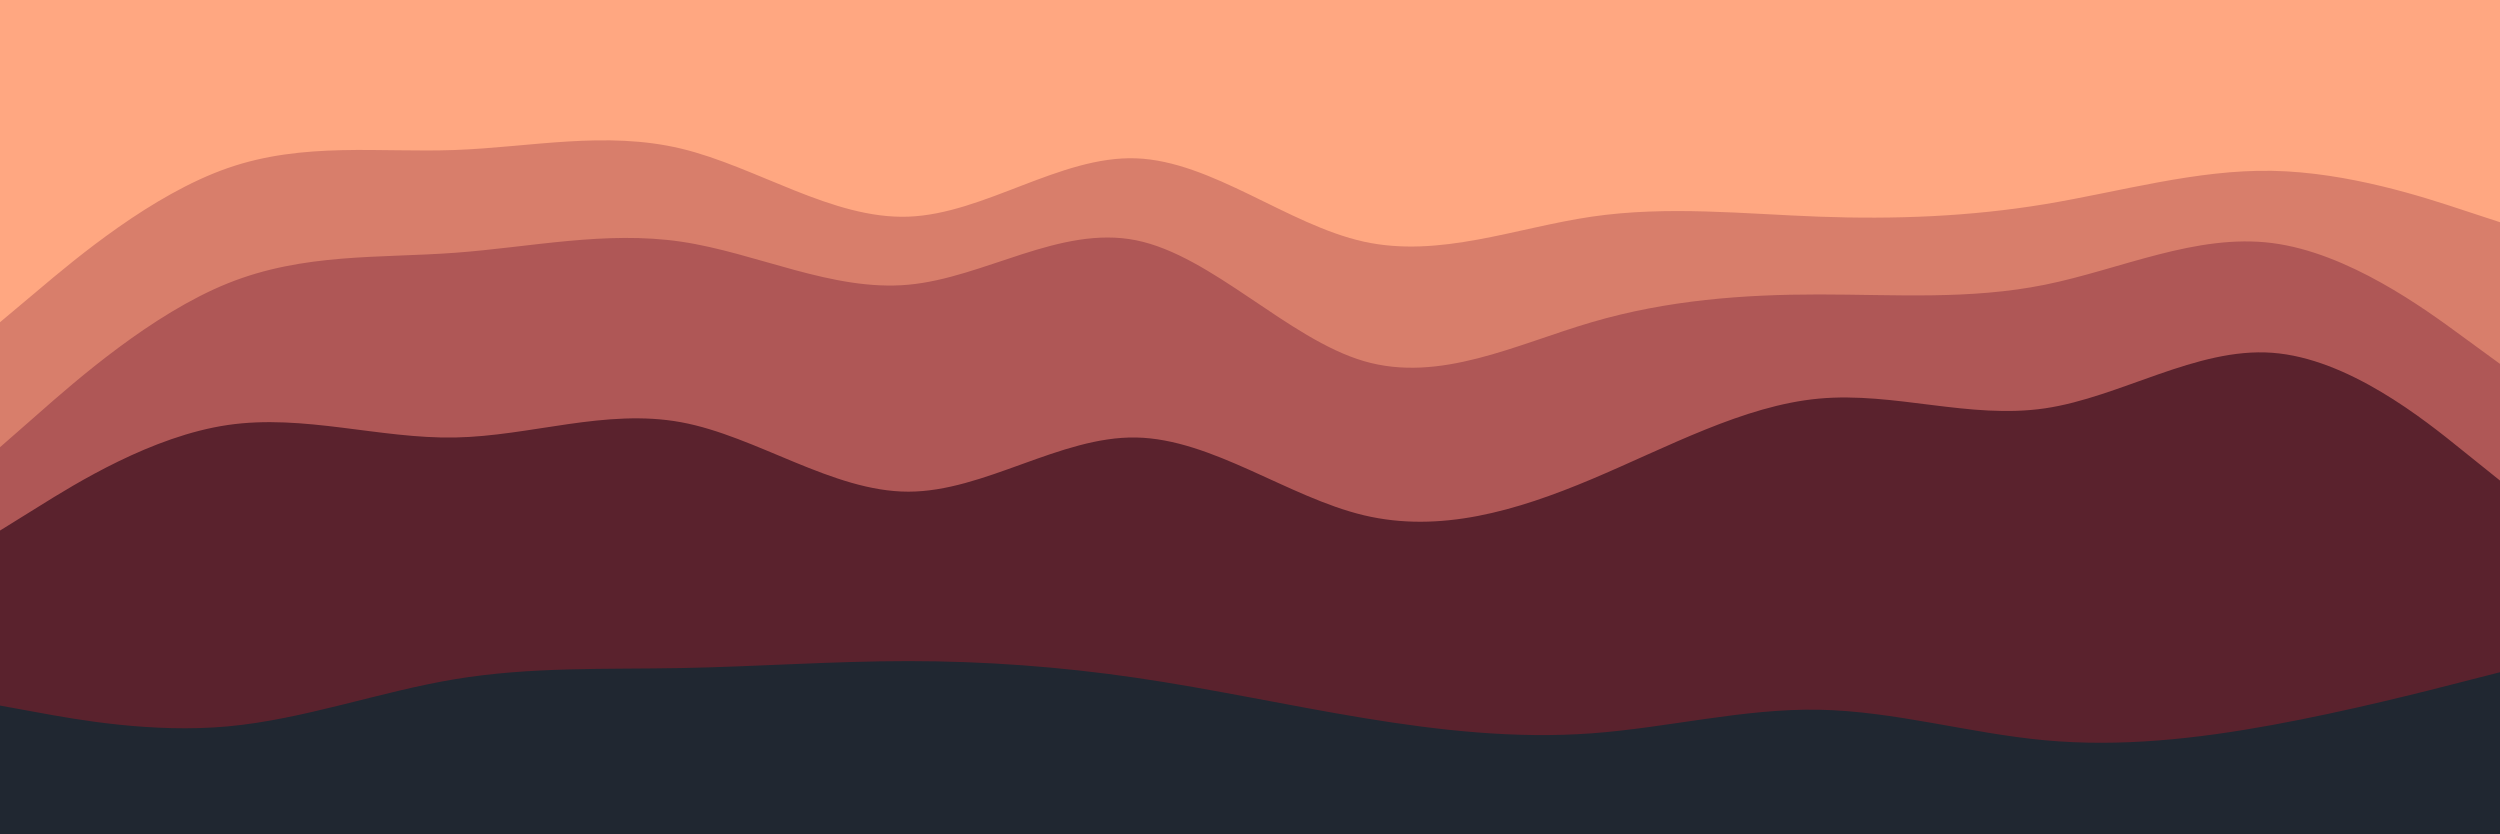
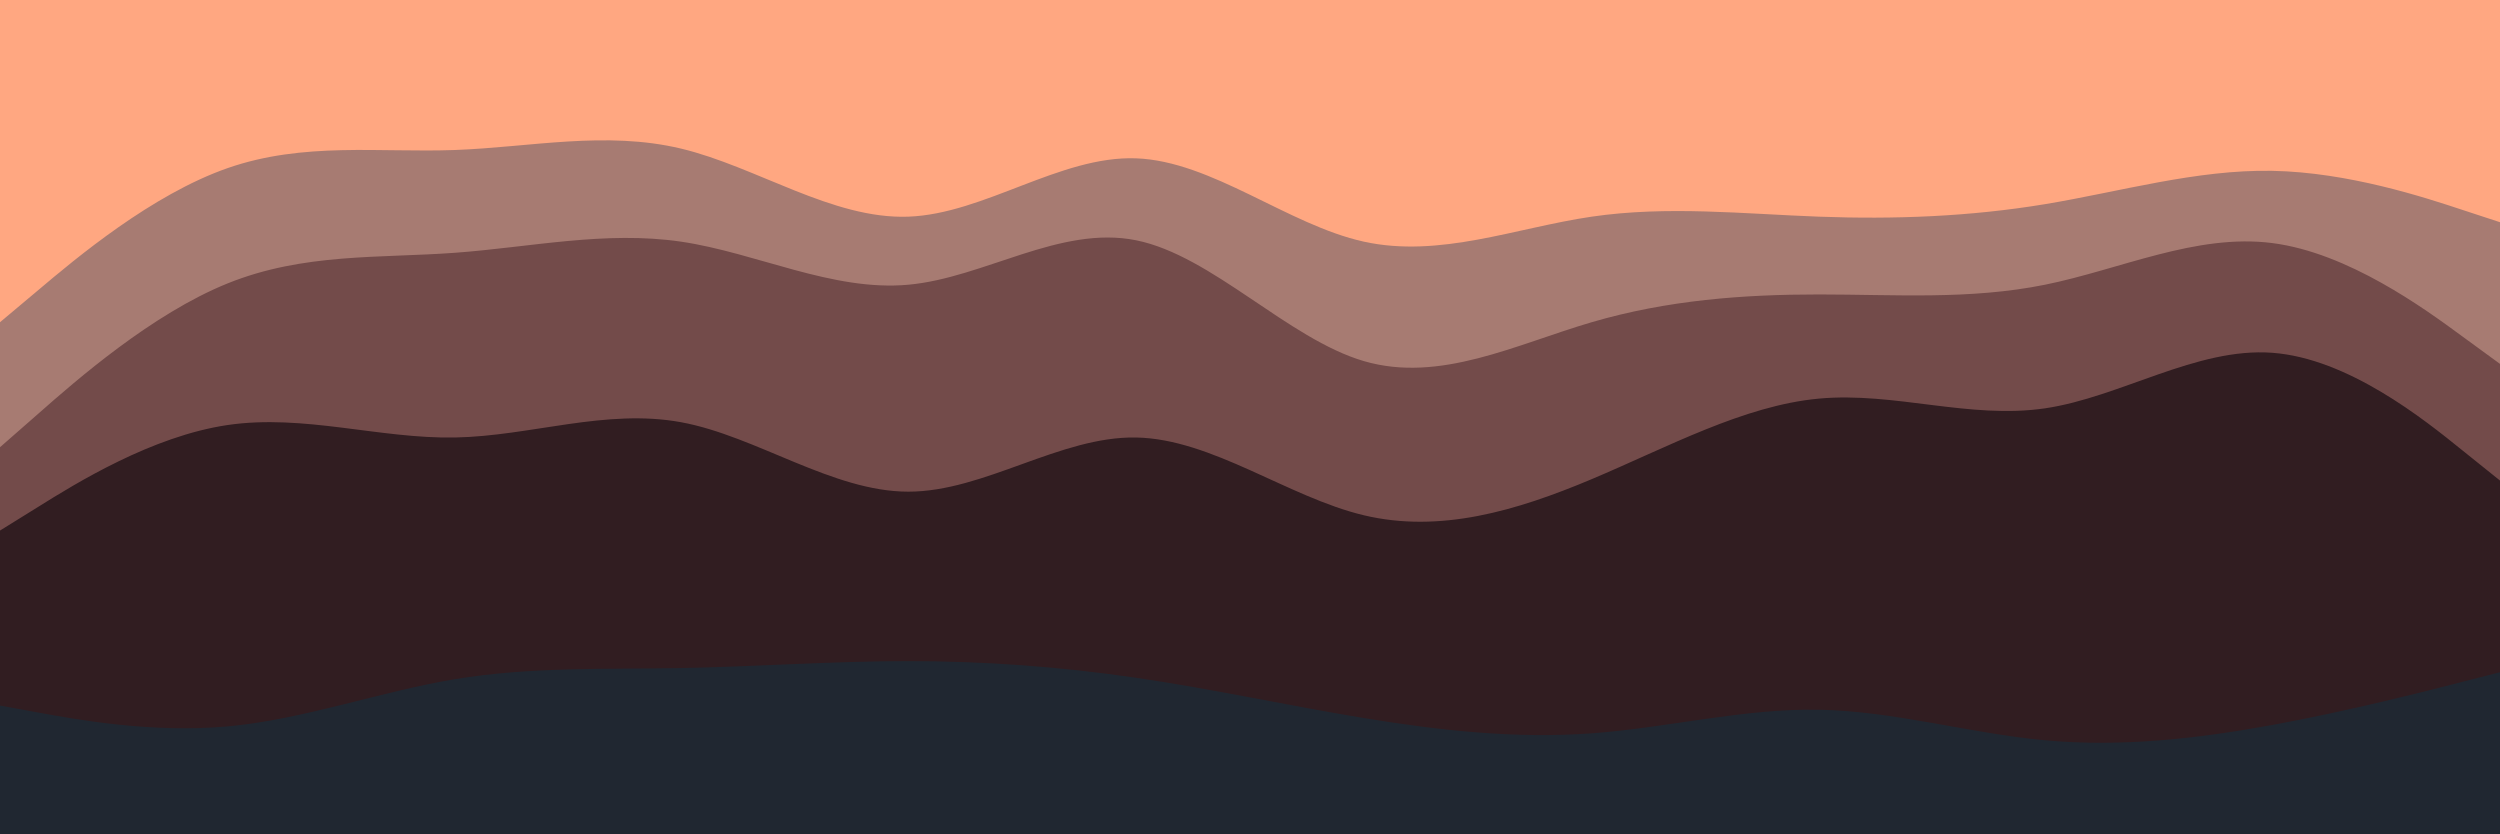
<svg xmlns="http://www.w3.org/2000/svg" id="visual" viewBox="0 0 900 300" width="900" height="300" version="1.1">
  <path d="M0 118L13.7 106.5C27.3 95 54.7 72 82 62.5C109.3 53 136.7 57 163.8 56C191 55 218 49 245.2 55.5C272.3 62 299.7 81 327 80C354.3 79 381.7 58 409 59C436.3 60 463.7 83 491 89C518.3 95 545.7 84 573 80C600.3 76 627.7 79 654.8 80C682 81 709 80 736.2 75.5C763.3 71 790.7 63 818 63.5C845.3 64 872.7 73 886.3 77.5L900 82L900 0L886.3 0C872.7 0 845.3 0 818 0C790.7 0 763.3 0 736.2 0C709 0 682 0 654.8 0C627.7 0 600.3 0 573 0C545.7 0 518.3 0 491 0C463.7 0 436.3 0 409 0C381.7 0 354.3 0 327 0C299.7 0 272.3 0 245.2 0C218 0 191 0 163.8 0C136.7 0 109.3 0 82 0C54.7 0 27.3 0 13.7 0L0 0Z" fill="#ffa781" />
-   <path d="M0 163L13.7 151C27.3 139 54.7 115 82 104C109.3 93 136.7 95 163.8 93C191 91 218 85 245.2 89C272.3 93 299.7 107 327 104.5C354.3 102 381.7 83 409 88.5C436.3 94 463.7 124 491 132C518.3 140 545.7 126 573 118C600.3 110 627.7 108 654.8 108C682 108 709 110 736.2 104.5C763.3 99 790.7 86 818 89.5C845.3 93 872.7 113 886.3 123L900 133L900 80L886.3 75.5C872.7 71 845.3 62 818 61.5C790.7 61 763.3 69 736.2 73.5C709 78 682 79 654.8 78C627.7 77 600.3 74 573 78C545.7 82 518.3 93 491 87C463.7 81 436.3 58 409 57C381.7 56 354.3 77 327 78C299.7 79 272.3 60 245.2 53.5C218 47 191 53 163.8 54C136.7 55 109.3 51 82 60.5C54.7 70 27.3 93 13.7 104.5L0 116Z" fill="#d87e6b" />
-   <path d="M0 193L13.7 184.5C27.3 176 54.7 159 82 155C109.3 151 136.7 160 163.8 159.5C191 159 218 149 245.2 154C272.3 159 299.7 179 327 179C354.3 179 381.7 159 409 159.5C436.3 160 463.7 181 491 187.5C518.3 194 545.7 186 573 174.5C600.3 163 627.7 148 654.8 145.5C682 143 709 153 736.2 149C763.3 145 790.7 127 818 129C845.3 131 872.7 153 886.3 164L900 175L900 131L886.3 121C872.7 111 845.3 91 818 87.5C790.7 84 763.3 97 736.2 102.5C709 108 682 106 654.8 106C627.7 106 600.3 108 573 116C545.7 124 518.3 138 491 130C463.7 122 436.3 92 409 86.5C381.7 81 354.3 100 327 102.5C299.7 105 272.3 91 245.2 87C218 83 191 89 163.8 91C136.7 93 109.3 91 82 102C54.7 113 27.3 137 13.7 149L0 161Z" fill="#af5756" />
-   <path d="M0 256L13.7 258.5C27.3 261 54.7 266 82 263.5C109.3 261 136.7 251 163.8 246.5C191 242 218 243 245.2 242.5C272.3 242 299.7 240 327 240C354.3 240 381.7 242 409 246C436.3 250 463.7 256 491 260.5C518.3 265 545.7 268 573 266C600.3 264 627.7 257 654.8 257.5C682 258 709 266 736.2 268.5C763.3 271 790.7 268 818 263C845.3 258 872.7 251 886.3 247.5L900 244L900 173L886.3 162C872.7 151 845.3 129 818 127C790.7 125 763.3 143 736.2 147C709 151 682 141 654.8 143.5C627.7 146 600.3 161 573 172.5C545.7 184 518.3 192 491 185.5C463.7 179 436.3 158 409 157.5C381.7 157 354.3 177 327 177C299.7 177 272.3 157 245.2 152C218 147 191 157 163.8 157.5C136.7 158 109.3 149 82 153C54.7 157 27.3 174 13.7 182.5L0 191Z" fill="#5a222d" />
+   <path d="M0 163L13.7 151C27.3 139 54.7 115 82 104C109.3 93 136.7 95 163.8 93C191 91 218 85 245.2 89C272.3 93 299.7 107 327 104.5C354.3 102 381.7 83 409 88.5C436.3 94 463.7 124 491 132C518.3 140 545.7 126 573 118C600.3 110 627.7 108 654.8 108C682 108 709 110 736.2 104.5C763.3 99 790.7 86 818 89.5C845.3 93 872.7 113 886.3 123L900 133L900 80L886.3 75.5C872.7 71 845.3 62 818 61.5C790.7 61 763.3 69 736.2 73.5C709 78 682 79 654.8 78C627.7 77 600.3 74 573 78C545.7 82 518.3 93 491 87C463.7 81 436.3 58 409 57C381.7 56 354.3 77 327 78C299.7 79 272.3 60 245.2 53.5C218 47 191 53 163.8 54C136.7 55 109.3 51 82 60.5C54.7 70 27.3 93 13.7 104.5L0 116Z" fill="#a77b72" />
+   <path d="M0 193L13.7 184.5C27.3 176 54.7 159 82 155C109.3 151 136.7 160 163.8 159.5C191 159 218 149 245.2 154C272.3 159 299.7 179 327 179C354.3 179 381.7 159 409 159.5C436.3 160 463.7 181 491 187.5C518.3 194 545.7 186 573 174.5C600.3 163 627.7 148 654.8 145.5C682 143 709 153 736.2 149C763.3 145 790.7 127 818 129C845.3 131 872.7 153 886.3 164L900 175L900 131L886.3 121C872.7 111 845.3 91 818 87.5C790.7 84 763.3 97 736.2 102.5C709 108 682 106 654.8 106C627.7 106 600.3 108 573 116C545.7 124 518.3 138 491 130C463.7 122 436.3 92 409 86.5C381.7 81 354.3 100 327 102.5C299.7 105 272.3 91 245.2 87C218 83 191 89 163.8 91C136.7 93 109.3 91 82 102C54.7 113 27.3 137 13.7 149L0 161Z" fill="#734b4a" />
+   <path d="M0 256L13.7 258.5C27.3 261 54.7 266 82 263.5C109.3 261 136.7 251 163.8 246.5C191 242 218 243 245.2 242.5C272.3 242 299.7 240 327 240C354.3 240 381.7 242 409 246C436.3 250 463.7 256 491 260.5C518.3 265 545.7 268 573 266C600.3 264 627.7 257 654.8 257.5C682 258 709 266 736.2 268.5C763.3 271 790.7 268 818 263C845.3 258 872.7 251 886.3 247.5L900 244L900 173L886.3 162C872.7 151 845.3 129 818 127C790.7 125 763.3 143 736.2 147C709 151 682 141 654.8 143.5C627.7 146 600.3 161 573 172.5C545.7 184 518.3 192 491 185.5C463.7 179 436.3 158 409 157.5C381.7 157 354.3 177 327 177C299.7 177 272.3 157 245.2 152C218 147 191 157 163.8 157.5C136.7 158 109.3 149 82 153C54.7 157 27.3 174 13.7 182.5L0 191Z" fill="#311d21" />
  <path d="M0 301L13.7 301C27.3 301 54.7 301 82 301C109.3 301 136.7 301 163.8 301C191 301 218 301 245.2 301C272.3 301 299.7 301 327 301C354.3 301 381.7 301 409 301C436.3 301 463.7 301 491 301C518.3 301 545.7 301 573 301C600.3 301 627.7 301 654.8 301C682 301 709 301 736.2 301C763.3 301 790.7 301 818 301C845.3 301 872.7 301 886.3 301L900 301L900 242L886.3 245.5C872.7 249 845.3 256 818 261C790.7 266 763.3 269 736.2 266.5C709 264 682 256 654.8 255.5C627.7 255 600.3 262 573 264C545.7 266 518.3 263 491 258.5C463.7 254 436.3 248 409 244C381.7 240 354.3 238 327 238C299.7 238 272.3 240 245.2 240.5C218 241 191 240 163.8 244.5C136.7 249 109.3 259 82 261.5C54.7 264 27.3 259 13.7 256.5L0 254Z" fill="#202731" />
</svg>
